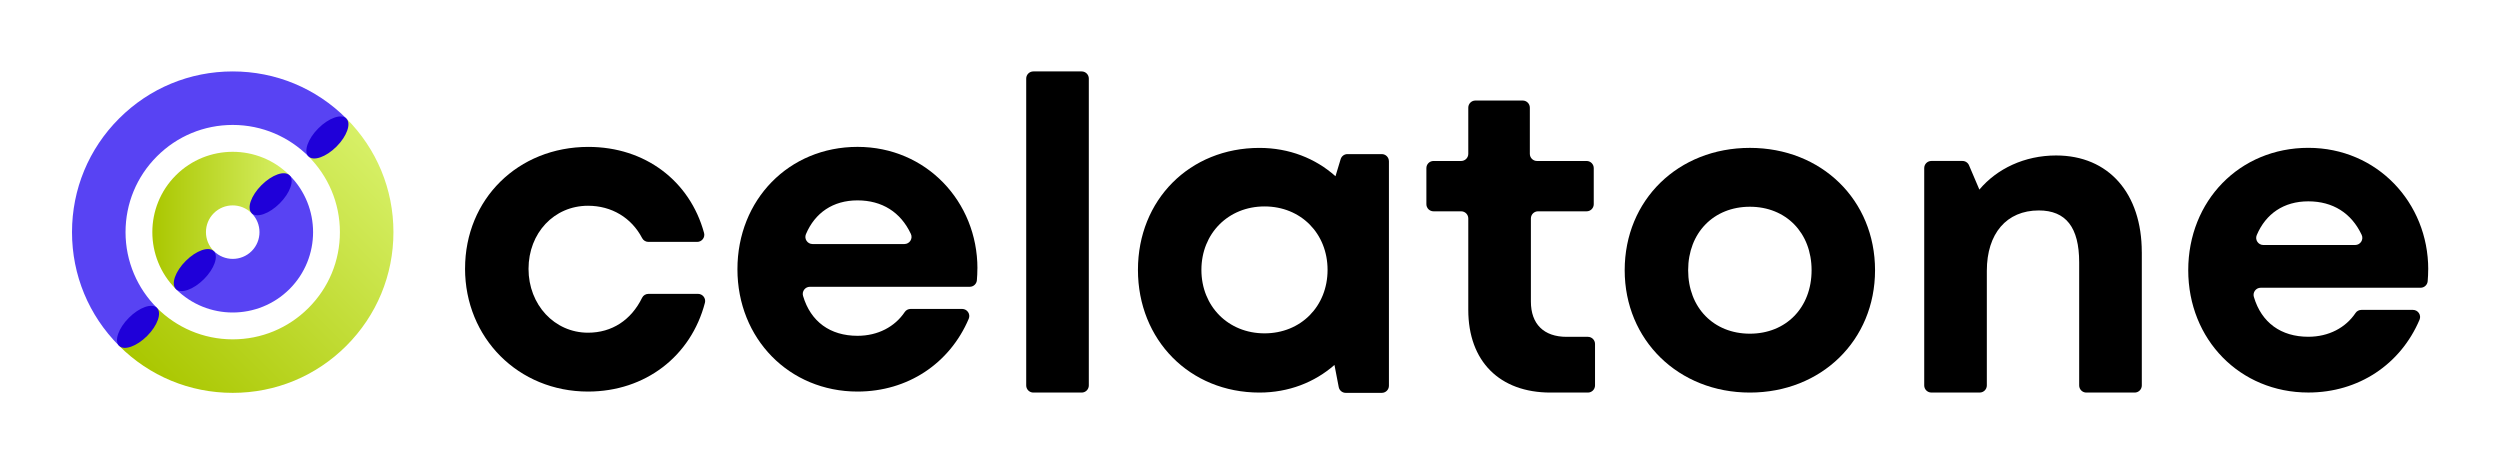
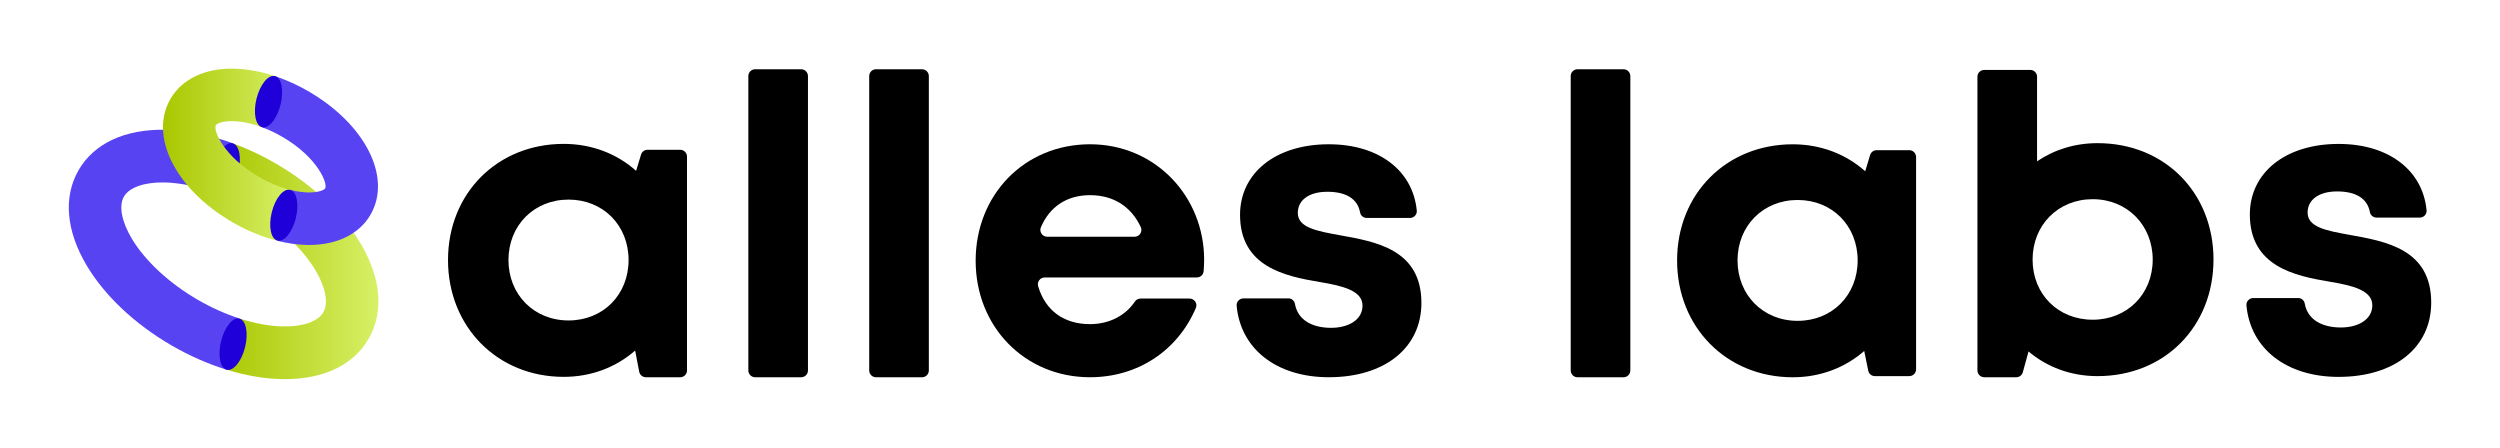
- <svg xmlns="http://www.w3.org/2000/svg" xmlns:xlink="http://www.w3.org/1999/xlink" id="Layer_1" viewBox="0 0 1120 208">
+ <svg xmlns="http://www.w3.org/2000/svg" xmlns:xlink="http://www.w3.org/1999/xlink" id="Layer_1" viewBox="0 0 1162.58 208">
  <defs>
    <style>.cls-1{fill:url(#linear-gradient);}.cls-2{fill:#1f00d9;}.cls-3{fill:#5843f3;}.cls-4{fill:url(#linear-gradient-2);}</style>
-     <linearGradient id="linear-gradient" x1="4601" y1="-418" x2="4745" y2="-418" gradientTransform="translate(-2879.03 3729.33) rotate(-45)" gradientUnits="userSpaceOnUse">
+     <linearGradient id="linear-gradient" x1="102.25" y1="121.47" x2="176" y2="121.47" gradientUnits="userSpaceOnUse">
      <stop offset="0" stop-color="#aac700" />
      <stop offset="1" stop-color="#d7f067" />
    </linearGradient>
-     <linearGradient id="linear-gradient-2" x1="68.25" y1="98.74" x2="129.72" y2="98.74" gradientTransform="matrix(1, 0, 0, 1, 0, 0)" xlink:href="#linear-gradient" />
+     <linearGradient id="linear-gradient-2" x1="75.79" y1="71.95" x2="135.11" y2="71.95" xlink:href="#linear-gradient" />
  </defs>
  <g>
-     <path d="m208.35,120.31c0-31.09,23.72-54.5,55.25-54.5,25.43,0,45.48,15.27,51.82,38.56.55,2.02-1,4-3.09,4h-21.84c-1.16,0-2.25-.63-2.79-1.66-4.79-9.19-13.71-14.53-24.27-14.53-15.21,0-26.65,12.21-26.65,28.28s11.63,28.59,26.65,28.59c10.73,0,19.34-5.65,24.24-15.67.52-1.07,1.64-1.73,2.83-1.73h22.21c2.08,0,3.62,1.97,3.1,3.98-6.22,23.88-26.65,39.79-52.38,39.79-31.21,0-55.09-24.03-55.09-55.12Z" />
-     <path d="m437.87,120.26c0,1.77-.08,3.53-.23,5.3-.14,1.65-1.53,2.92-3.18,2.92h-71.63c-2.13,0-3.67,2.06-3.06,4.11,3.42,11.55,12.18,17.85,24.4,17.85,9.14,0,16.74-4.05,21.17-10.68.58-.87,1.6-1.36,2.65-1.36h23.05c2.26,0,3.84,2.31,2.96,4.39-8.54,20.07-27.34,32.63-49.82,32.63-30.63,0-53.81-23.72-53.81-54.81s23.02-54.81,53.81-54.81,53.71,24.56,53.71,54.44h0Zm-73.86-10.93h41.16c2.33,0,3.89-2.43,2.9-4.54-4.58-9.77-12.92-15.02-23.91-15.02s-19.04,5.55-23.1,15.13c-.89,2.1.67,4.43,2.95,4.43Z" />
-     <path d="m462.93,32h21.67c1.76,0,3.19,1.43,3.19,3.19v137.49c0,1.76-1.43,3.19-3.19,3.19h-21.67c-1.76,0-3.19-1.43-3.19-3.19V35.19c0-1.76,1.43-3.19,3.19-3.19Z" />
-     <path d="m622.24,72.22v100.59c0,1.76-1.43,3.19-3.19,3.19h-16.17c-1.53,0-2.84-1.08-3.13-2.58l-1.91-9.92c-8.91,7.8-20.53,12.37-33.62,12.37-31.21,0-54.42-23.56-54.42-54.96s23.21-54.65,54.42-54.65c13.32,0,25.12,4.69,34.08,12.69l2.31-7.65c.41-1.35,1.65-2.27,3.05-2.26h15.38c1.76,0,3.19,1.43,3.19,3.19Zm-27.49,48.69c0-16.3-11.95-28.43-28.24-28.43s-28.28,12.17-28.28,28.43,11.98,28.43,28.28,28.43,28.24-12.14,28.24-28.43Z" />
-     <path d="m714.57,154.08v18.6c0,1.76-1.43,3.19-3.19,3.19h-16.74c-22.83,0-36.85-14.02-36.85-37.05v-40.96c0-1.76-1.43-3.19-3.19-3.19h-12.39c-1.76,0-3.19-1.43-3.19-3.19v-16.17c0-1.76,1.43-3.19,3.19-3.19h12.39c1.76,0,3.19-1.43,3.19-3.19v-20.7c0-1.76,1.43-3.19,3.19-3.19h21.2c1.76,0,3.19,1.43,3.19,3.19v20.7c0,1.76,1.43,3.19,3.19,3.19h22.25c1.76,0,3.19,1.43,3.19,3.19v16.17c0,1.76-1.43,3.19-3.19,3.19h-21.78c-1.76,0-3.19,1.43-3.19,3.19v37.25c0,10.03,5.76,15.79,15.98,15.79h9.56c1.76,0,3.19,1.43,3.19,3.19Z" />
-     <path d="m727.86,121.06c0-31.47,23.95-54.81,56.08-54.81s56.08,23.37,56.08,54.81-24.1,54.81-56.08,54.81-56.08-23.52-56.08-54.81Zm83.73,0c0-16.8-11.48-28.44-27.65-28.44s-27.65,11.63-27.65,28.44,11.48,28.43,27.65,28.43,27.65-11.63,27.65-28.43Z" />
-     <path d="m959.53,112.99v59.69c0,1.76-1.43,3.19-3.19,3.19h-21.68c-1.76,0-3.19-1.43-3.19-3.19v-55.15c0-15.68-5.95-23.25-18.09-23.25-14.46,0-23.28,10.36-23.28,27.05v51.34c0,1.76-1.43,3.19-3.19,3.19h-21.67c-1.76,0-3.19-1.43-3.19-3.19v-97.37c0-1.76,1.43-3.19,3.19-3.19h13.95c1.28,0,2.43.76,2.93,1.94l4.64,10.89c7.85-9.35,20.25-15.29,34.37-15.29,23.65,0,38.39,17.06,38.39,43.33Z" />
-     <path d="m1087.83,120.69c0,1.77-.08,3.53-.23,5.3-.14,1.65-1.53,2.92-3.18,2.92h-71.63c-2.13,0-3.67,2.06-3.06,4.11,3.42,11.55,12.18,17.85,24.4,17.85,9.14,0,16.74-4.05,21.17-10.68.58-.87,1.6-1.36,2.65-1.36h23.05c2.26,0,3.84,2.31,2.96,4.39-8.54,20.07-27.34,32.63-49.82,32.63-30.63,0-53.81-23.72-53.81-54.81s23.02-54.81,53.81-54.81,53.71,24.56,53.71,54.44h0Zm-73.86-10.93h41.16c2.33,0,3.89-2.43,2.9-4.54-4.58-9.77-12.92-15.02-23.91-15.02s-19.04,5.55-23.1,15.13c-.89,2.1.67,4.43,2.95,4.43Z" />
+     <path d="m319.48,72.82v99.44c0,1.75-1.42,3.17-3.17,3.17h-15.95c-1.52,0-2.82-1.08-3.11-2.57l-1.89-9.84c-8.81,7.71-20.29,12.23-33.23,12.23-30.85,0-53.79-23.29-53.79-54.32s22.94-54.02,53.79-54.02c13.16,0,24.82,4.64,33.69,12.54l2.28-7.55c.4-1.34,1.64-2.25,3.03-2.25h15.18c1.75,0,3.17,1.42,3.17,3.17Zm-27.17,48.1c0-16.11-11.81-28.1-27.91-28.1s-27.95,12.03-27.95,28.1,11.84,28.1,27.95,28.1,27.91-12,27.91-28.1Z" />
+     <path d="m351.17,32.21h21.39c1.75,0,3.17,1.42,3.17,3.17v136.89c0,1.75-1.42,3.17-3.17,3.17h-21.39c-1.75,0-3.17-1.42-3.17-3.17V35.37c0-1.75,1.42-3.17,3.17-3.17Z" />
+     <path d="m407.38,32.21h21.39c1.75,0,3.17,1.42,3.17,3.17v136.89c0,1.75-1.42,3.17-3.17,3.17h-21.39c-1.75,0-3.17-1.42-3.17-3.17V35.37c0-1.75,1.42-3.17,3.17-3.17Z" />
+     <path d="m559.95,120.9c0,1.73-.08,3.45-.22,5.17s-1.5,2.96-3.16,2.96h-70.76c-2.12,0-3.64,2.05-3.04,4.08,3.38,11.4,12.03,17.62,24.11,17.62,9.03,0,16.54-4.01,20.92-10.55.58-.86,1.58-1.34,2.62-1.34h22.76c2.25,0,3.82,2.3,2.94,4.36-8.44,19.83-27.02,32.23-49.23,32.23-30.28,0-53.18-23.44-53.18-54.17s22.75-54.17,53.18-54.17,53.08,24.27,53.08,53.81h0Zm-72.98-10.81h40.64c2.32,0,3.86-2.42,2.88-4.51-4.53-9.64-12.76-14.82-23.62-14.82s-18.81,5.48-22.82,14.93c-.89,2.08.66,4.4,2.93,4.4Z" />
+     <path d="m617.99,175.43c-24.38,0-41.09-13.18-42.91-33.24-.17-1.84,1.32-3.43,3.17-3.43h20.97c1.5,0,2.71,1.12,2.98,2.6,1.32,7.39,7.88,11.09,16.83,11.09,7.7,0,14.58-3.49,14.58-10.34s-8.89-9.13-19.73-10.94c-16.38-2.73-37.22-7.11-37.22-31.28,0-19.4,16.5-32.8,41.26-32.8,23.35,0,39.13,12.26,40.93,30.84.18,1.84-1.31,3.42-3.16,3.42h-20.11c-1.5,0-2.83-1.05-3.09-2.53-1.17-6.45-6.64-9.64-15.25-9.64s-13.72,3.95-13.72,9.82c0,6.84,8.75,8.42,19.4,10.36,16.73,3,38.08,6.54,38.08,31.52,0,20.92-17.11,34.54-43,34.54h0Z" />
+     <path d="m733.6,32.21h21.39c1.75,0,3.17,1.42,3.17,3.17v136.89c0,1.75-1.42,3.17-3.17,3.17h-21.39c-1.75,0-3.17-1.42-3.17-3.17V35.37c0-1.75,1.42-3.17,3.17-3.17Z" />
+     <path d="m891.04,73v98.74c0,1.75-1.42,3.17-3.17,3.17h-15.98c-1.51,0-2.8-1.06-3.1-2.53l-1.87-9.17c-8.81,7.71-20.29,12.23-33.23,12.23-30.85,0-53.79-23.29-53.79-54.32s22.94-54.02,53.79-54.02c13.16,0,24.82,4.64,33.69,12.54l2.28-7.55c.4-1.34,1.64-2.25,3.03-2.25h15.18c1.75,0,3.17,1.42,3.17,3.17Zm-27.17,48.1c0-16.11-11.81-28.1-27.91-28.1s-27.95,12.03-27.95,28.1,11.84,28.1,27.95,28.1,27.91-12,27.91-28.1Z" />
+     <path d="m1029.34,120.74c0,31.04-22.65,54.17-53.91,54.17-12.46,0-23.52-4.22-32.1-11.47l-2.65,9.66c-.38,1.38-1.63,2.33-3.05,2.33h-14.89c-1.75,0-3.17-1.42-3.17-3.17V35.68c0-1.75,1.42-3.17,3.17-3.17h21.39c1.75,0,3.17,1.42,3.17,3.17v39.34c7.92-5.39,17.52-8.45,28.14-8.45,31.26,0,53.91,23.1,53.91,54.17Zm-56.17,27.94c16.11,0,27.91-12,27.91-27.95s-11.81-28.1-27.91-28.1-27.95,12.03-27.95,28.1,11.84,27.95,27.95,27.95h0Z" />
+     <path d="m1087.58,175.27c-24.38,0-41.09-13.18-42.91-33.24-.17-1.84,1.32-3.43,3.17-3.43h20.97c1.5,0,2.71,1.12,2.98,2.6,1.32,7.39,7.88,11.09,16.83,11.09,7.7,0,14.58-3.49,14.58-10.34s-8.89-9.13-19.73-10.94c-16.38-2.73-37.22-7.11-37.22-31.28,0-19.4,16.5-32.8,41.26-32.8,23.35,0,39.13,12.26,40.93,30.84.18,1.84-1.31,3.42-3.16,3.42h-20.11c-1.5,0-2.83-1.05-3.09-2.53-1.17-6.45-6.64-9.64-15.25-9.64s-13.72,3.95-13.72,9.82c0,6.84,8.75,8.42,19.4,10.36,16.73,3,38.08,6.54,38.08,31.52,0,20.92-17.11,34.54-43,34.54h0Z" />
  </g>
  <g>
    <g>
-       <path class="cls-1" d="m53.35,154.91c13.6,13.6,31.68,21.09,50.91,21.09s37.31-7.49,50.91-21.09c13.6-13.6,21.09-31.68,21.09-50.91,0-19.23-7.49-37.31-21.09-50.91l-16.97,16.97c8.7,8.7,14.08,20.7,14.08,33.94,0,12.83-5,24.89-14.07,33.96-9.07,9.07-21.13,14.07-33.96,14.07-13.24,0-25.25-5.39-33.94-14.08l-16.96,16.96Z" />
-       <path class="cls-3" d="m155.17,53.09c-13.6-13.6-31.68-21.09-50.91-21.09s-37.31,7.49-50.91,21.09-21.09,31.68-21.09,50.91c0,19.23,7.49,37.31,21.09,50.91l16.97-16.97c-8.7-8.7-14.08-20.7-14.08-33.94,0-12.83,5-24.89,14.07-33.96,9.07-9.07,21.13-14.07,33.96-14.07,13.24,0,25.25,5.39,33.94,14.08l16.96-16.96Z" />
-       <ellipse class="cls-2" cx="61.83" cy="146.43" rx="12" ry="5.77" transform="translate(-85.43 86.61) rotate(-45)" />
-       <ellipse class="cls-2" cx="146.68" cy="61.58" rx="12" ry="5.77" transform="translate(-.58 121.76) rotate(-45)" />
+       <path class="cls-3" d="m108.2,66.61c-10.71-3.92-21.43-6.09-31.37-6.27-18.77-.33-33.13,6.35-40.31,18.83-7.18,12.49-5.78,28.29,3.92,44.5,8.36,13.96,22.31,27.08,39.27,36.92,8.48,4.92,17.29,8.78,26,11.44l5.63-23.92c-6.49-2.11-13.11-5.06-19.44-8.74-13.25-7.69-24.39-18.02-30.57-28.33-4.78-7.99-6.17-15.32-3.7-19.61,2.47-4.29,9.47-6.75,18.75-6.59,7.89.14,16.87,2.16,25.86,5.72l5.95-23.95Z" />
+       <path class="cls-1" d="m167.55,112.98c-8.36-13.96-22.31-27.08-39.27-36.92-6.56-3.81-13.32-6.98-20.08-9.45l-5.95,23.95c4.66,1.84,9.32,4.1,13.84,6.72,13.25,7.69,24.39,18.02,30.57,28.33,4.78,7.99,6.17,15.32,3.7,19.61-2.47,4.29-9.47,6.74-18.75,6.58-6.25-.11-13.18-1.4-20.26-3.7l-5.63,23.92c8.71,2.66,17.34,4.13,25.44,4.28.46,0,.92.01,1.38.01,18.14,0,31.93-6.66,38.93-18.85,7.17-12.49,5.78-28.29-3.93-44.5Z" />
+       <ellipse class="cls-2" cx="108.39" cy="160.04" rx="12.26" ry="5.75" transform="translate(-73.02 226.79) rotate(-76.09)" />
+       <ellipse class="cls-2" cx="105.23" cy="78.58" rx="12.32" ry="5.75" transform="translate(3.66 161.84) rotate(-76.09)" />
    </g>
    <g>
-       <path class="cls-3" d="m78.79,129.47c14.04,14.04,36.89,14.04,50.94,0,14.04-14.04,14.04-36.89,0-50.94l-16.98,17.01c4.67,4.67,4.67,12.27,0,16.94-4.67,4.67-12.27,4.67-16.94,0l-17.01,16.98Z" />
-       <path class="cls-4" d="m95.77,112.46c-4.67-4.67-4.67-12.27,0-16.94,4.67-4.67,12.27-4.67,16.94,0l17.01-16.98c-14.04-14.04-36.89-14.04-50.94,0-14.04,14.04-14.04,36.89,0,50.94l16.98-17.01Z" />
-       <ellipse class="cls-2" cx="121.24" cy="87.02" rx="12" ry="5.77" transform="translate(-26.03 111.22) rotate(-45)" />
-       <ellipse class="cls-2" cx="87.28" cy="120.99" rx="12" ry="5.77" transform="translate(-59.99 97.15) rotate(-45)" />
+       <path class="cls-3" d="m143.38,42.42c-5.06-2.92-10.31-5.29-15.55-7.02l-5.93,23.79c3.1,1.15,6.24,2.62,9.28,4.38,16.4,9.47,21.36,21.7,20.02,24.03-.38.66-2.79,1.97-7.88,1.9-2.56-.05-5.34-.45-8.22-1.16l-6.06,23.65c4.73,1.19,9.39,1.84,13.83,1.93.31,0,.61,0,.91,0,12.98,0,23.35-5.11,28.54-14.11,10.03-17.38-2.42-42.05-28.95-57.38Z" />
+       <path class="cls-4" d="m127.84,35.4c-6.53-2.17-13.04-3.36-19.14-3.47-13.43-.28-24.14,4.9-29.45,14.1-10.03,17.38,2.42,42.05,28.95,57.38,6.77,3.91,13.89,6.82,20.85,8.57l6.06-23.65c-4.8-1.19-9.87-3.27-14.71-6.07-16.4-9.47-21.36-21.7-20.02-24.03.38-.66,2.78-2,7.88-1.9,4.15.08,8.86,1.08,13.65,2.85l5.93-23.79Z" />
+       <ellipse class="cls-2" cx="131.98" cy="100.09" rx="12.17" ry="5.76" transform="translate(2.93 203.93) rotate(-76)" />
+       <ellipse class="cls-2" cx="124.88" cy="47.28" rx="12.27" ry="5.76" transform="translate(48.79 157.01) rotate(-76)" />
    </g>
  </g>
</svg>
